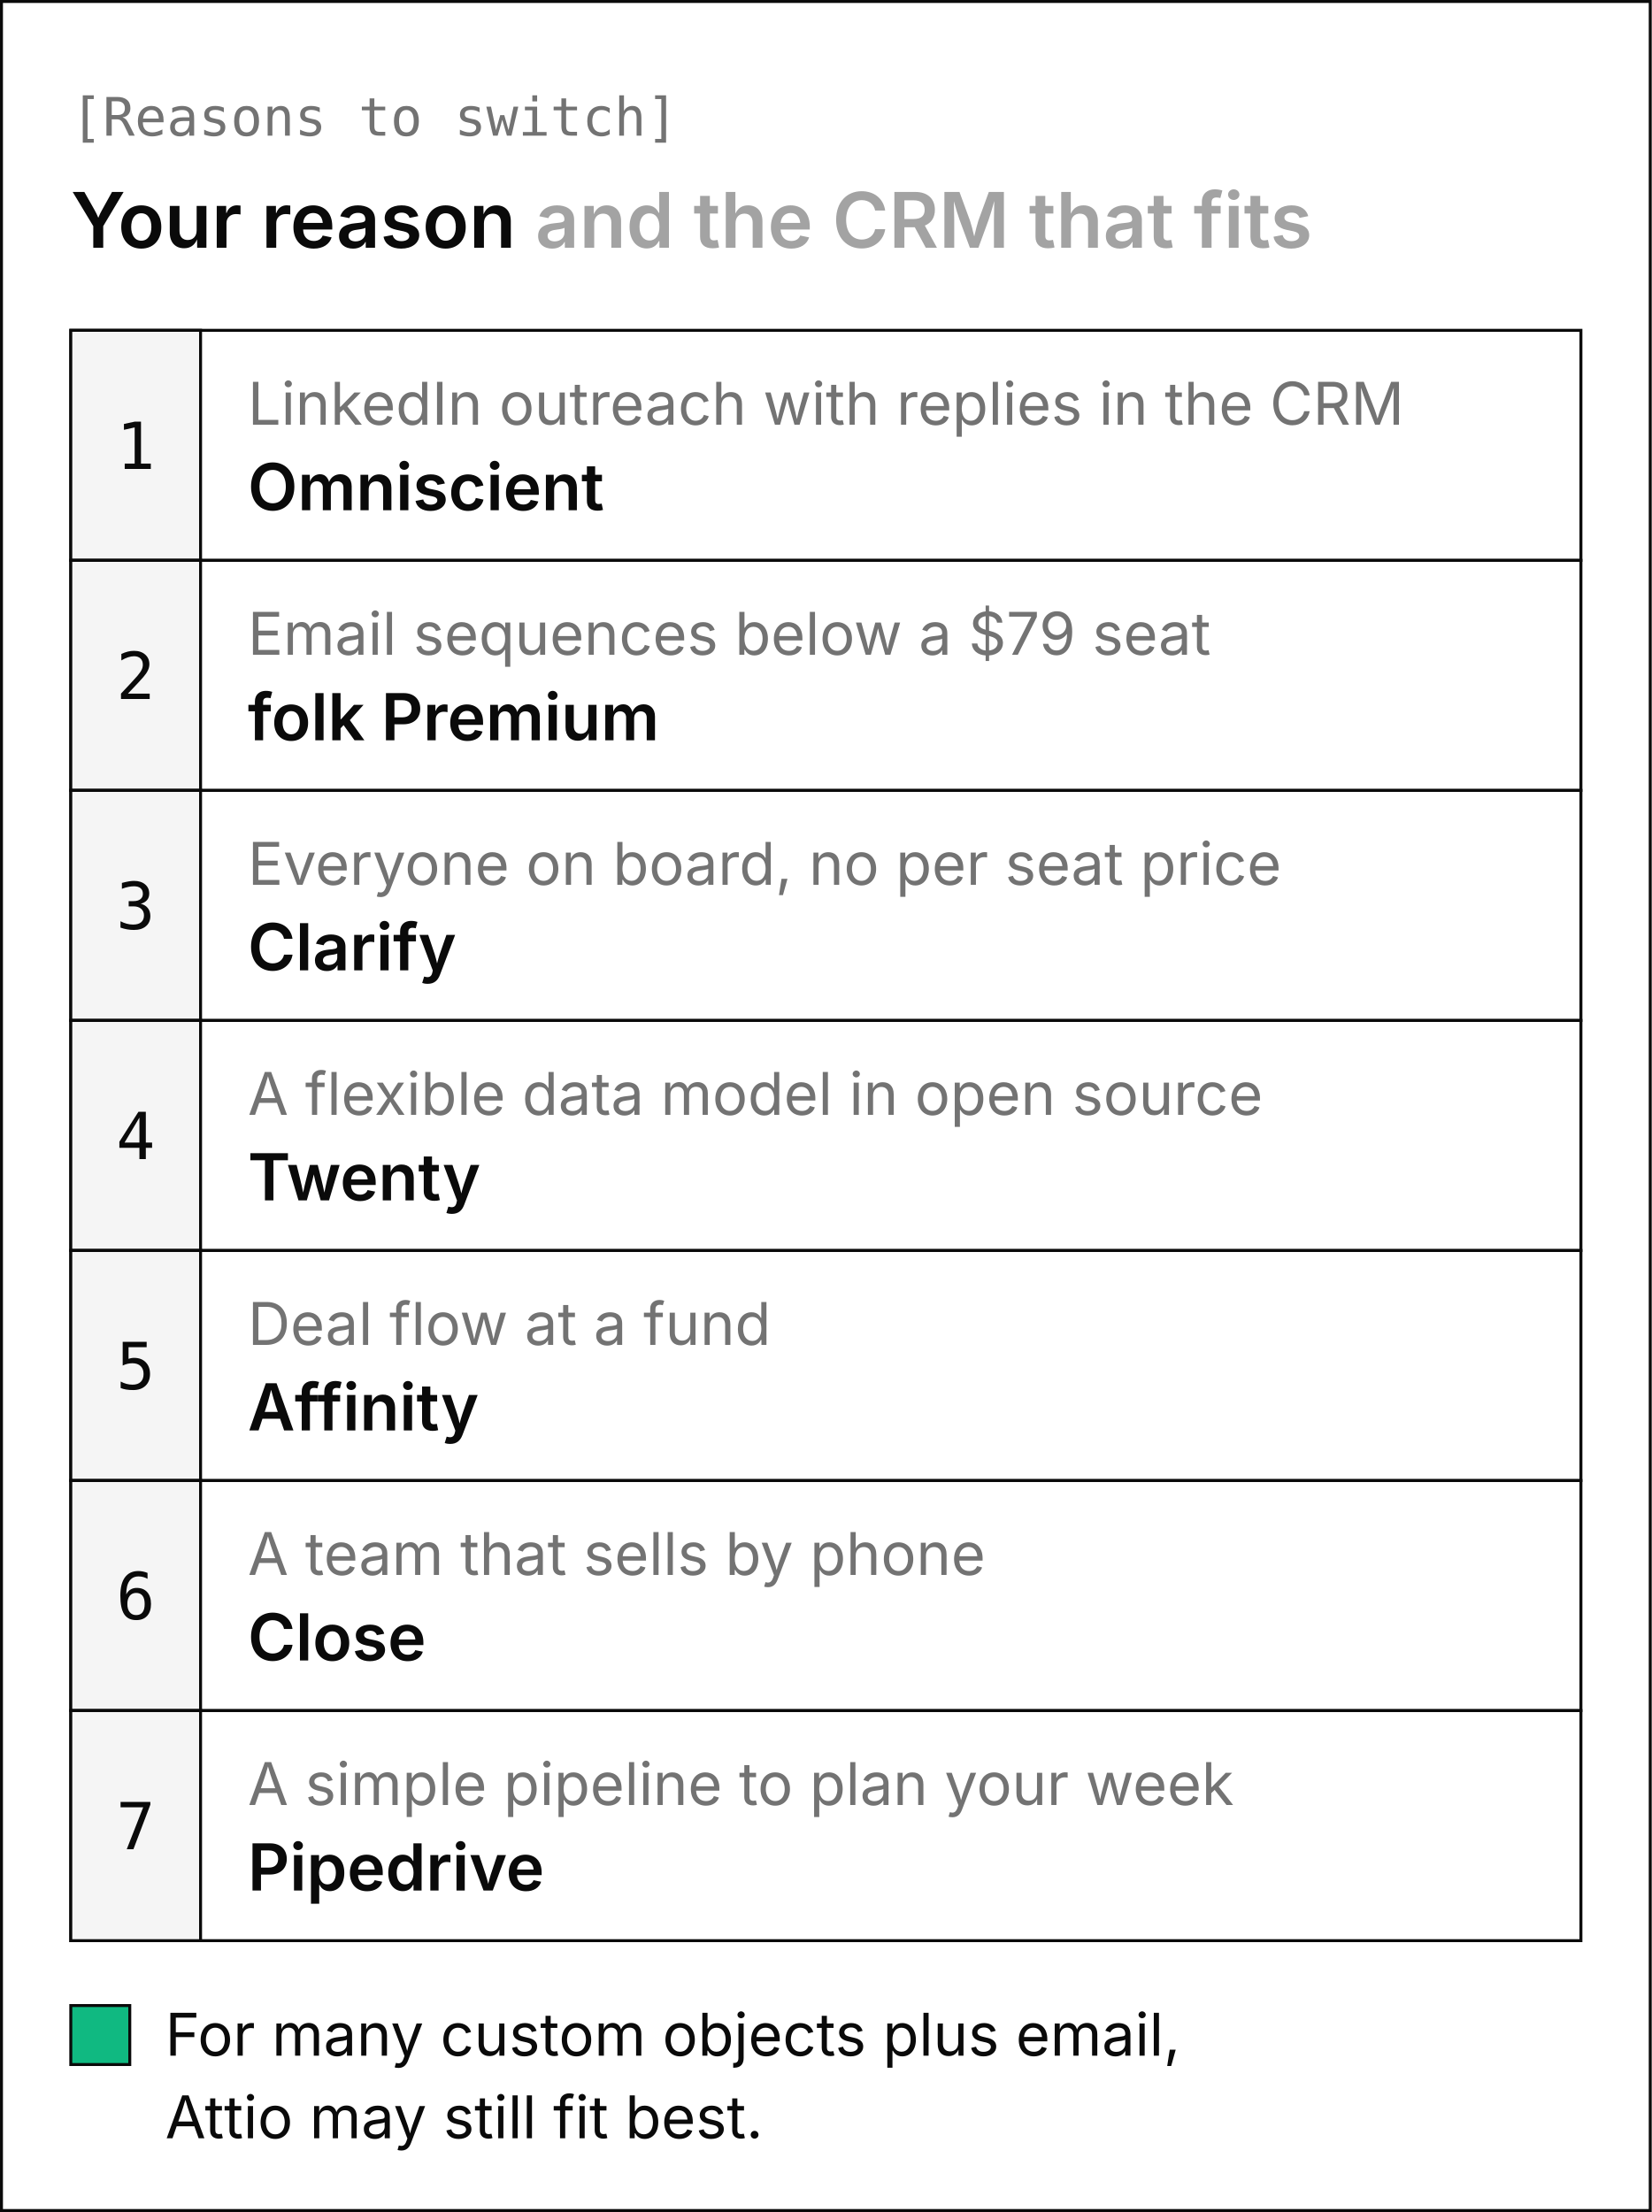
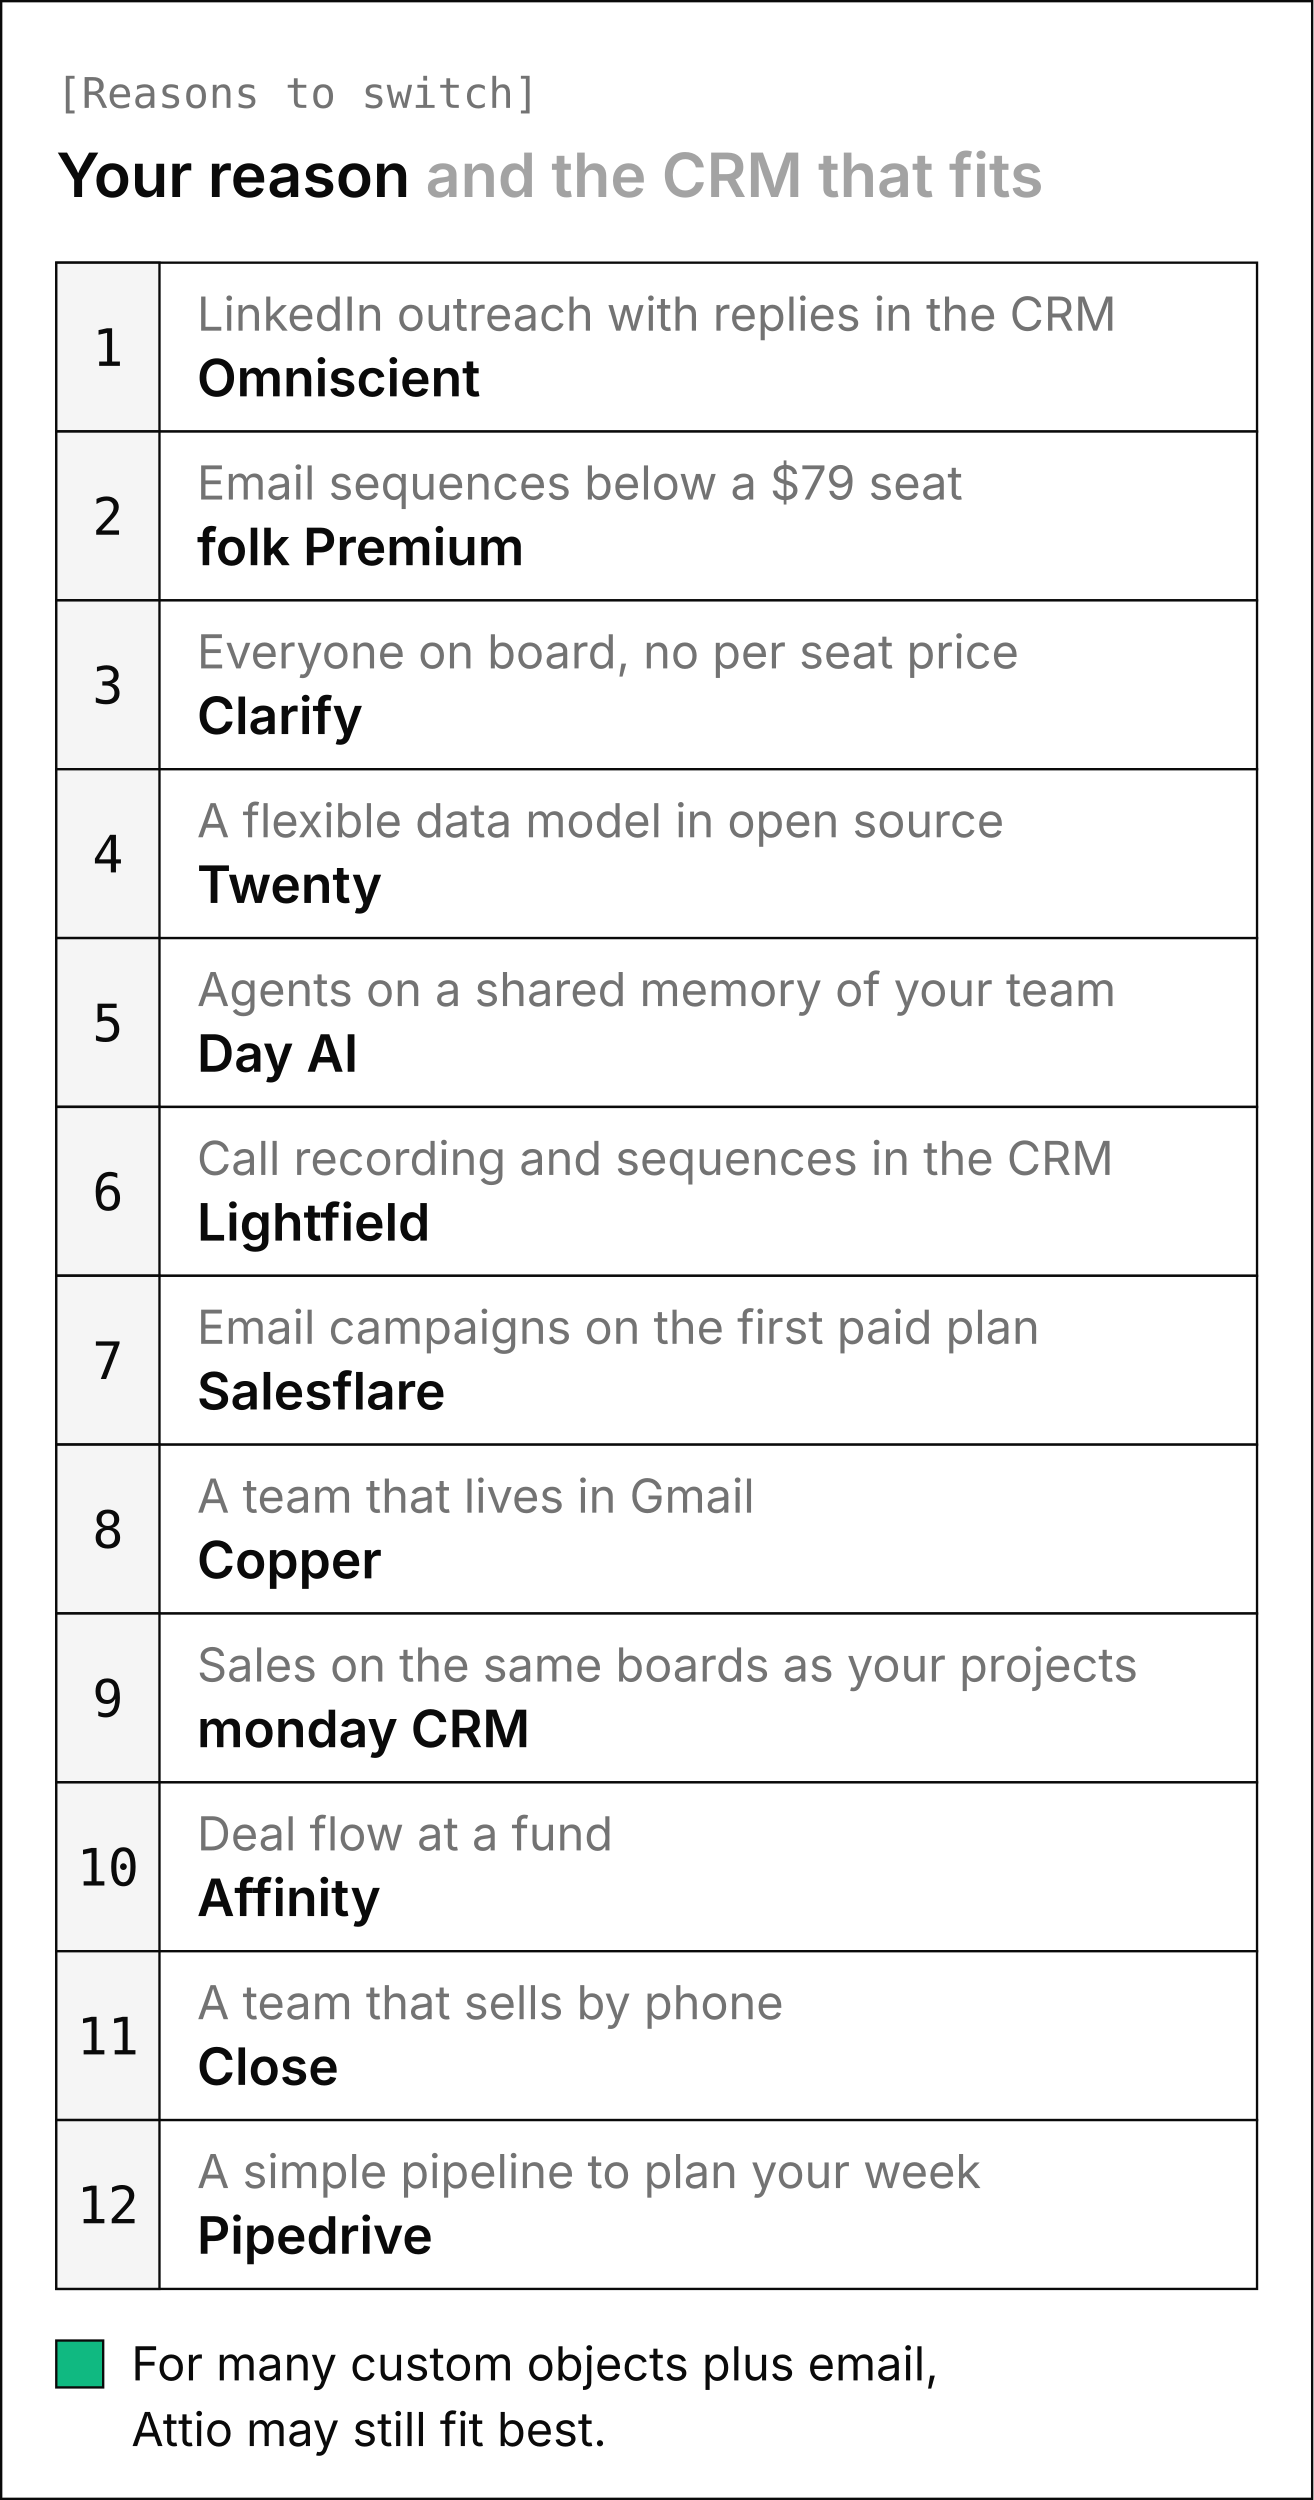
- <svg xmlns="http://www.w3.org/2000/svg" viewBox="0 0 560 750" width="560" height="750" role="img" aria-labelledby="t d" font-family="Inter, system-ui, sans-serif">
-   <rect width="560" height="750" fill="#ffffff" />
-   <rect x="0.5" y="0.5" width="559" height="749" fill="none" stroke="#0a0a0a" />
+ <svg xmlns="http://www.w3.org/2000/svg" viewBox="0 0 560 1066" width="560" height="1066" role="img" aria-labelledby="t d" font-family="Inter, system-ui, sans-serif">
+   <rect width="560" height="1066" fill="#ffffff" />
+   <rect x="0.5" y="0.5" width="559" height="1065" fill="none" stroke="#0a0a0a" />
  <text x="24" y="46" font-family="Geist Mono, ui-monospace, monospace" font-size="18" fill="#737373">[Reasons to switch]</text>
  <text x="24" y="84" font-size="26" font-weight="600" fill="#0a0a0a">Your reason <tspan fill="#a3a3a3">and the CRM that fits</tspan>
  </text>
-   <rect x="24" y="112" width="512" height="78" fill="#ffffff" stroke="#0a0a0a" />
-   <rect x="24" y="112" width="44" height="78" fill="#f5f5f5" stroke="#0a0a0a" />
-   <text x="46" y="159" text-anchor="middle" font-family="Geist Mono, ui-monospace, monospace" font-size="22" fill="#0a0a0a">1</text>
-   <text x="84" y="144" font-size="20" fill="#737373">LinkedIn outreach with replies in the CRM</text>
-   <text x="84" y="173" font-size="22" font-weight="600" fill="#0a0a0a">Omniscient</text>
-   <rect x="24" y="190" width="512" height="78" fill="#ffffff" stroke="#0a0a0a" />
-   <rect x="24" y="190" width="44" height="78" fill="#f5f5f5" stroke="#0a0a0a" />
-   <text x="46" y="237" text-anchor="middle" font-family="Geist Mono, ui-monospace, monospace" font-size="22" fill="#0a0a0a">2</text>
-   <text x="84" y="222" font-size="20" fill="#737373">Email sequences below a $79 seat</text>
-   <text x="84" y="251" font-size="22" font-weight="600" fill="#0a0a0a">folk Premium</text>
-   <rect x="24" y="268" width="512" height="78" fill="#ffffff" stroke="#0a0a0a" />
-   <rect x="24" y="268" width="44" height="78" fill="#f5f5f5" stroke="#0a0a0a" />
-   <text x="46" y="315" text-anchor="middle" font-family="Geist Mono, ui-monospace, monospace" font-size="22" fill="#0a0a0a">3</text>
-   <text x="84" y="300" font-size="20" fill="#737373">Everyone on board, no per seat price</text>
-   <text x="84" y="329" font-size="22" font-weight="600" fill="#0a0a0a">Clarify</text>
-   <rect x="24" y="346" width="512" height="78" fill="#ffffff" stroke="#0a0a0a" />
-   <rect x="24" y="346" width="44" height="78" fill="#f5f5f5" stroke="#0a0a0a" />
-   <text x="46" y="393" text-anchor="middle" font-family="Geist Mono, ui-monospace, monospace" font-size="22" fill="#0a0a0a">4</text>
-   <text x="84" y="378" font-size="20" fill="#737373">A flexible data model in open source</text>
-   <text x="84" y="407" font-size="22" font-weight="600" fill="#0a0a0a">Twenty</text>
-   <rect x="24" y="424" width="512" height="78" fill="#ffffff" stroke="#0a0a0a" />
-   <rect x="24" y="424" width="44" height="78" fill="#f5f5f5" stroke="#0a0a0a" />
-   <text x="46" y="471" text-anchor="middle" font-family="Geist Mono, ui-monospace, monospace" font-size="22" fill="#0a0a0a">5</text>
-   <text x="84" y="456" font-size="20" fill="#737373">Deal flow at a fund</text>
-   <text x="84" y="485" font-size="22" font-weight="600" fill="#0a0a0a">Affinity</text>
-   <rect x="24" y="502" width="512" height="78" fill="#ffffff" stroke="#0a0a0a" />
-   <rect x="24" y="502" width="44" height="78" fill="#f5f5f5" stroke="#0a0a0a" />
-   <text x="46" y="549" text-anchor="middle" font-family="Geist Mono, ui-monospace, monospace" font-size="22" fill="#0a0a0a">6</text>
-   <text x="84" y="534" font-size="20" fill="#737373">A team that sells by phone</text>
-   <text x="84" y="563" font-size="22" font-weight="600" fill="#0a0a0a">Close</text>
-   <rect x="24" y="580" width="512" height="78" fill="#ffffff" stroke="#0a0a0a" />
-   <rect x="24" y="580" width="44" height="78" fill="#f5f5f5" stroke="#0a0a0a" />
-   <text x="46" y="627" text-anchor="middle" font-family="Geist Mono, ui-monospace, monospace" font-size="22" fill="#0a0a0a">7</text>
-   <text x="84" y="612" font-size="20" fill="#737373">A simple pipeline to plan your week</text>
-   <text x="84" y="641" font-size="22" font-weight="600" fill="#0a0a0a">Pipedrive</text>
-   <rect x="24" y="680" width="20" height="20" fill="#10b981" stroke="#0a0a0a" />
-   <text x="56" y="697" font-size="20" fill="#0a0a0a">For many custom objects plus email,</text>
-   <text x="56" y="725" font-size="20" fill="#0a0a0a">Attio may still fit best.</text>
+   <rect x="24" y="112" width="512" height="72" fill="#ffffff" stroke="#0a0a0a" />
+   <rect x="24" y="112" width="44" height="72" fill="#f5f5f5" stroke="#0a0a0a" />
+   <text x="46" y="156" text-anchor="middle" font-family="Geist Mono, ui-monospace, monospace" font-size="22" fill="#0a0a0a">1</text>
+   <text x="84" y="141" font-size="20" fill="#737373">LinkedIn outreach with replies in the CRM</text>
+   <text x="84" y="169" font-size="22" font-weight="600" fill="#0a0a0a">Omniscient</text>
+   <rect x="24" y="184" width="512" height="72" fill="#ffffff" stroke="#0a0a0a" />
+   <rect x="24" y="184" width="44" height="72" fill="#f5f5f5" stroke="#0a0a0a" />
+   <text x="46" y="228" text-anchor="middle" font-family="Geist Mono, ui-monospace, monospace" font-size="22" fill="#0a0a0a">2</text>
+   <text x="84" y="213" font-size="20" fill="#737373">Email sequences below a $79 seat</text>
+   <text x="84" y="241" font-size="22" font-weight="600" fill="#0a0a0a">folk Premium</text>
+   <rect x="24" y="256" width="512" height="72" fill="#ffffff" stroke="#0a0a0a" />
+   <rect x="24" y="256" width="44" height="72" fill="#f5f5f5" stroke="#0a0a0a" />
+   <text x="46" y="300" text-anchor="middle" font-family="Geist Mono, ui-monospace, monospace" font-size="22" fill="#0a0a0a">3</text>
+   <text x="84" y="285" font-size="20" fill="#737373">Everyone on board, no per seat price</text>
+   <text x="84" y="313" font-size="22" font-weight="600" fill="#0a0a0a">Clarify</text>
+   <rect x="24" y="328" width="512" height="72" fill="#ffffff" stroke="#0a0a0a" />
+   <rect x="24" y="328" width="44" height="72" fill="#f5f5f5" stroke="#0a0a0a" />
+   <text x="46" y="372" text-anchor="middle" font-family="Geist Mono, ui-monospace, monospace" font-size="22" fill="#0a0a0a">4</text>
+   <text x="84" y="357" font-size="20" fill="#737373">A flexible data model in open source</text>
+   <text x="84" y="385" font-size="22" font-weight="600" fill="#0a0a0a">Twenty</text>
+   <rect x="24" y="400" width="512" height="72" fill="#ffffff" stroke="#0a0a0a" />
+   <rect x="24" y="400" width="44" height="72" fill="#f5f5f5" stroke="#0a0a0a" />
+   <text x="46" y="444" text-anchor="middle" font-family="Geist Mono, ui-monospace, monospace" font-size="22" fill="#0a0a0a">5</text>
+   <text x="84" y="429" font-size="20" fill="#737373">Agents on a shared memory of your team</text>
+   <text x="84" y="457" font-size="22" font-weight="600" fill="#0a0a0a">Day AI</text>
+   <rect x="24" y="472" width="512" height="72" fill="#ffffff" stroke="#0a0a0a" />
+   <rect x="24" y="472" width="44" height="72" fill="#f5f5f5" stroke="#0a0a0a" />
+   <text x="46" y="516" text-anchor="middle" font-family="Geist Mono, ui-monospace, monospace" font-size="22" fill="#0a0a0a">6</text>
+   <text x="84" y="501" font-size="20" fill="#737373">Call recording and sequences in the CRM</text>
+   <text x="84" y="529" font-size="22" font-weight="600" fill="#0a0a0a">Lightfield</text>
+   <rect x="24" y="544" width="512" height="72" fill="#ffffff" stroke="#0a0a0a" />
+   <rect x="24" y="544" width="44" height="72" fill="#f5f5f5" stroke="#0a0a0a" />
+   <text x="46" y="588" text-anchor="middle" font-family="Geist Mono, ui-monospace, monospace" font-size="22" fill="#0a0a0a">7</text>
+   <text x="84" y="573" font-size="20" fill="#737373">Email campaigns on the first paid plan</text>
+   <text x="84" y="601" font-size="22" font-weight="600" fill="#0a0a0a">Salesflare</text>
+   <rect x="24" y="616" width="512" height="72" fill="#ffffff" stroke="#0a0a0a" />
+   <rect x="24" y="616" width="44" height="72" fill="#f5f5f5" stroke="#0a0a0a" />
+   <text x="46" y="660" text-anchor="middle" font-family="Geist Mono, ui-monospace, monospace" font-size="22" fill="#0a0a0a">8</text>
+   <text x="84" y="645" font-size="20" fill="#737373">A team that lives in Gmail</text>
+   <text x="84" y="673" font-size="22" font-weight="600" fill="#0a0a0a">Copper</text>
+   <rect x="24" y="688" width="512" height="72" fill="#ffffff" stroke="#0a0a0a" />
+   <rect x="24" y="688" width="44" height="72" fill="#f5f5f5" stroke="#0a0a0a" />
+   <text x="46" y="732" text-anchor="middle" font-family="Geist Mono, ui-monospace, monospace" font-size="22" fill="#0a0a0a">9</text>
+   <text x="84" y="717" font-size="20" fill="#737373">Sales on the same boards as your projects</text>
+   <text x="84" y="745" font-size="22" font-weight="600" fill="#0a0a0a">monday CRM</text>
+   <rect x="24" y="760" width="512" height="72" fill="#ffffff" stroke="#0a0a0a" />
+   <rect x="24" y="760" width="44" height="72" fill="#f5f5f5" stroke="#0a0a0a" />
+   <text x="46" y="804" text-anchor="middle" font-family="Geist Mono, ui-monospace, monospace" font-size="22" fill="#0a0a0a">10</text>
+   <text x="84" y="789" font-size="20" fill="#737373">Deal flow at a fund</text>
+   <text x="84" y="817" font-size="22" font-weight="600" fill="#0a0a0a">Affinity</text>
+   <rect x="24" y="832" width="512" height="72" fill="#ffffff" stroke="#0a0a0a" />
+   <rect x="24" y="832" width="44" height="72" fill="#f5f5f5" stroke="#0a0a0a" />
+   <text x="46" y="876" text-anchor="middle" font-family="Geist Mono, ui-monospace, monospace" font-size="22" fill="#0a0a0a">11</text>
+   <text x="84" y="861" font-size="20" fill="#737373">A team that sells by phone</text>
+   <text x="84" y="889" font-size="22" font-weight="600" fill="#0a0a0a">Close</text>
+   <rect x="24" y="904" width="512" height="72" fill="#ffffff" stroke="#0a0a0a" />
+   <rect x="24" y="904" width="44" height="72" fill="#f5f5f5" stroke="#0a0a0a" />
+   <text x="46" y="948" text-anchor="middle" font-family="Geist Mono, ui-monospace, monospace" font-size="22" fill="#0a0a0a">12</text>
+   <text x="84" y="933" font-size="20" fill="#737373">A simple pipeline to plan your week</text>
+   <text x="84" y="961" font-size="22" font-weight="600" fill="#0a0a0a">Pipedrive</text>
+   <rect x="24" y="998" width="20" height="20" fill="#10b981" stroke="#0a0a0a" />
+   <text x="56" y="1015" font-size="20" fill="#0a0a0a">For many custom objects plus email,</text>
+   <text x="56" y="1043" font-size="20" fill="#0a0a0a">Attio may still fit best.</text>
</svg>
